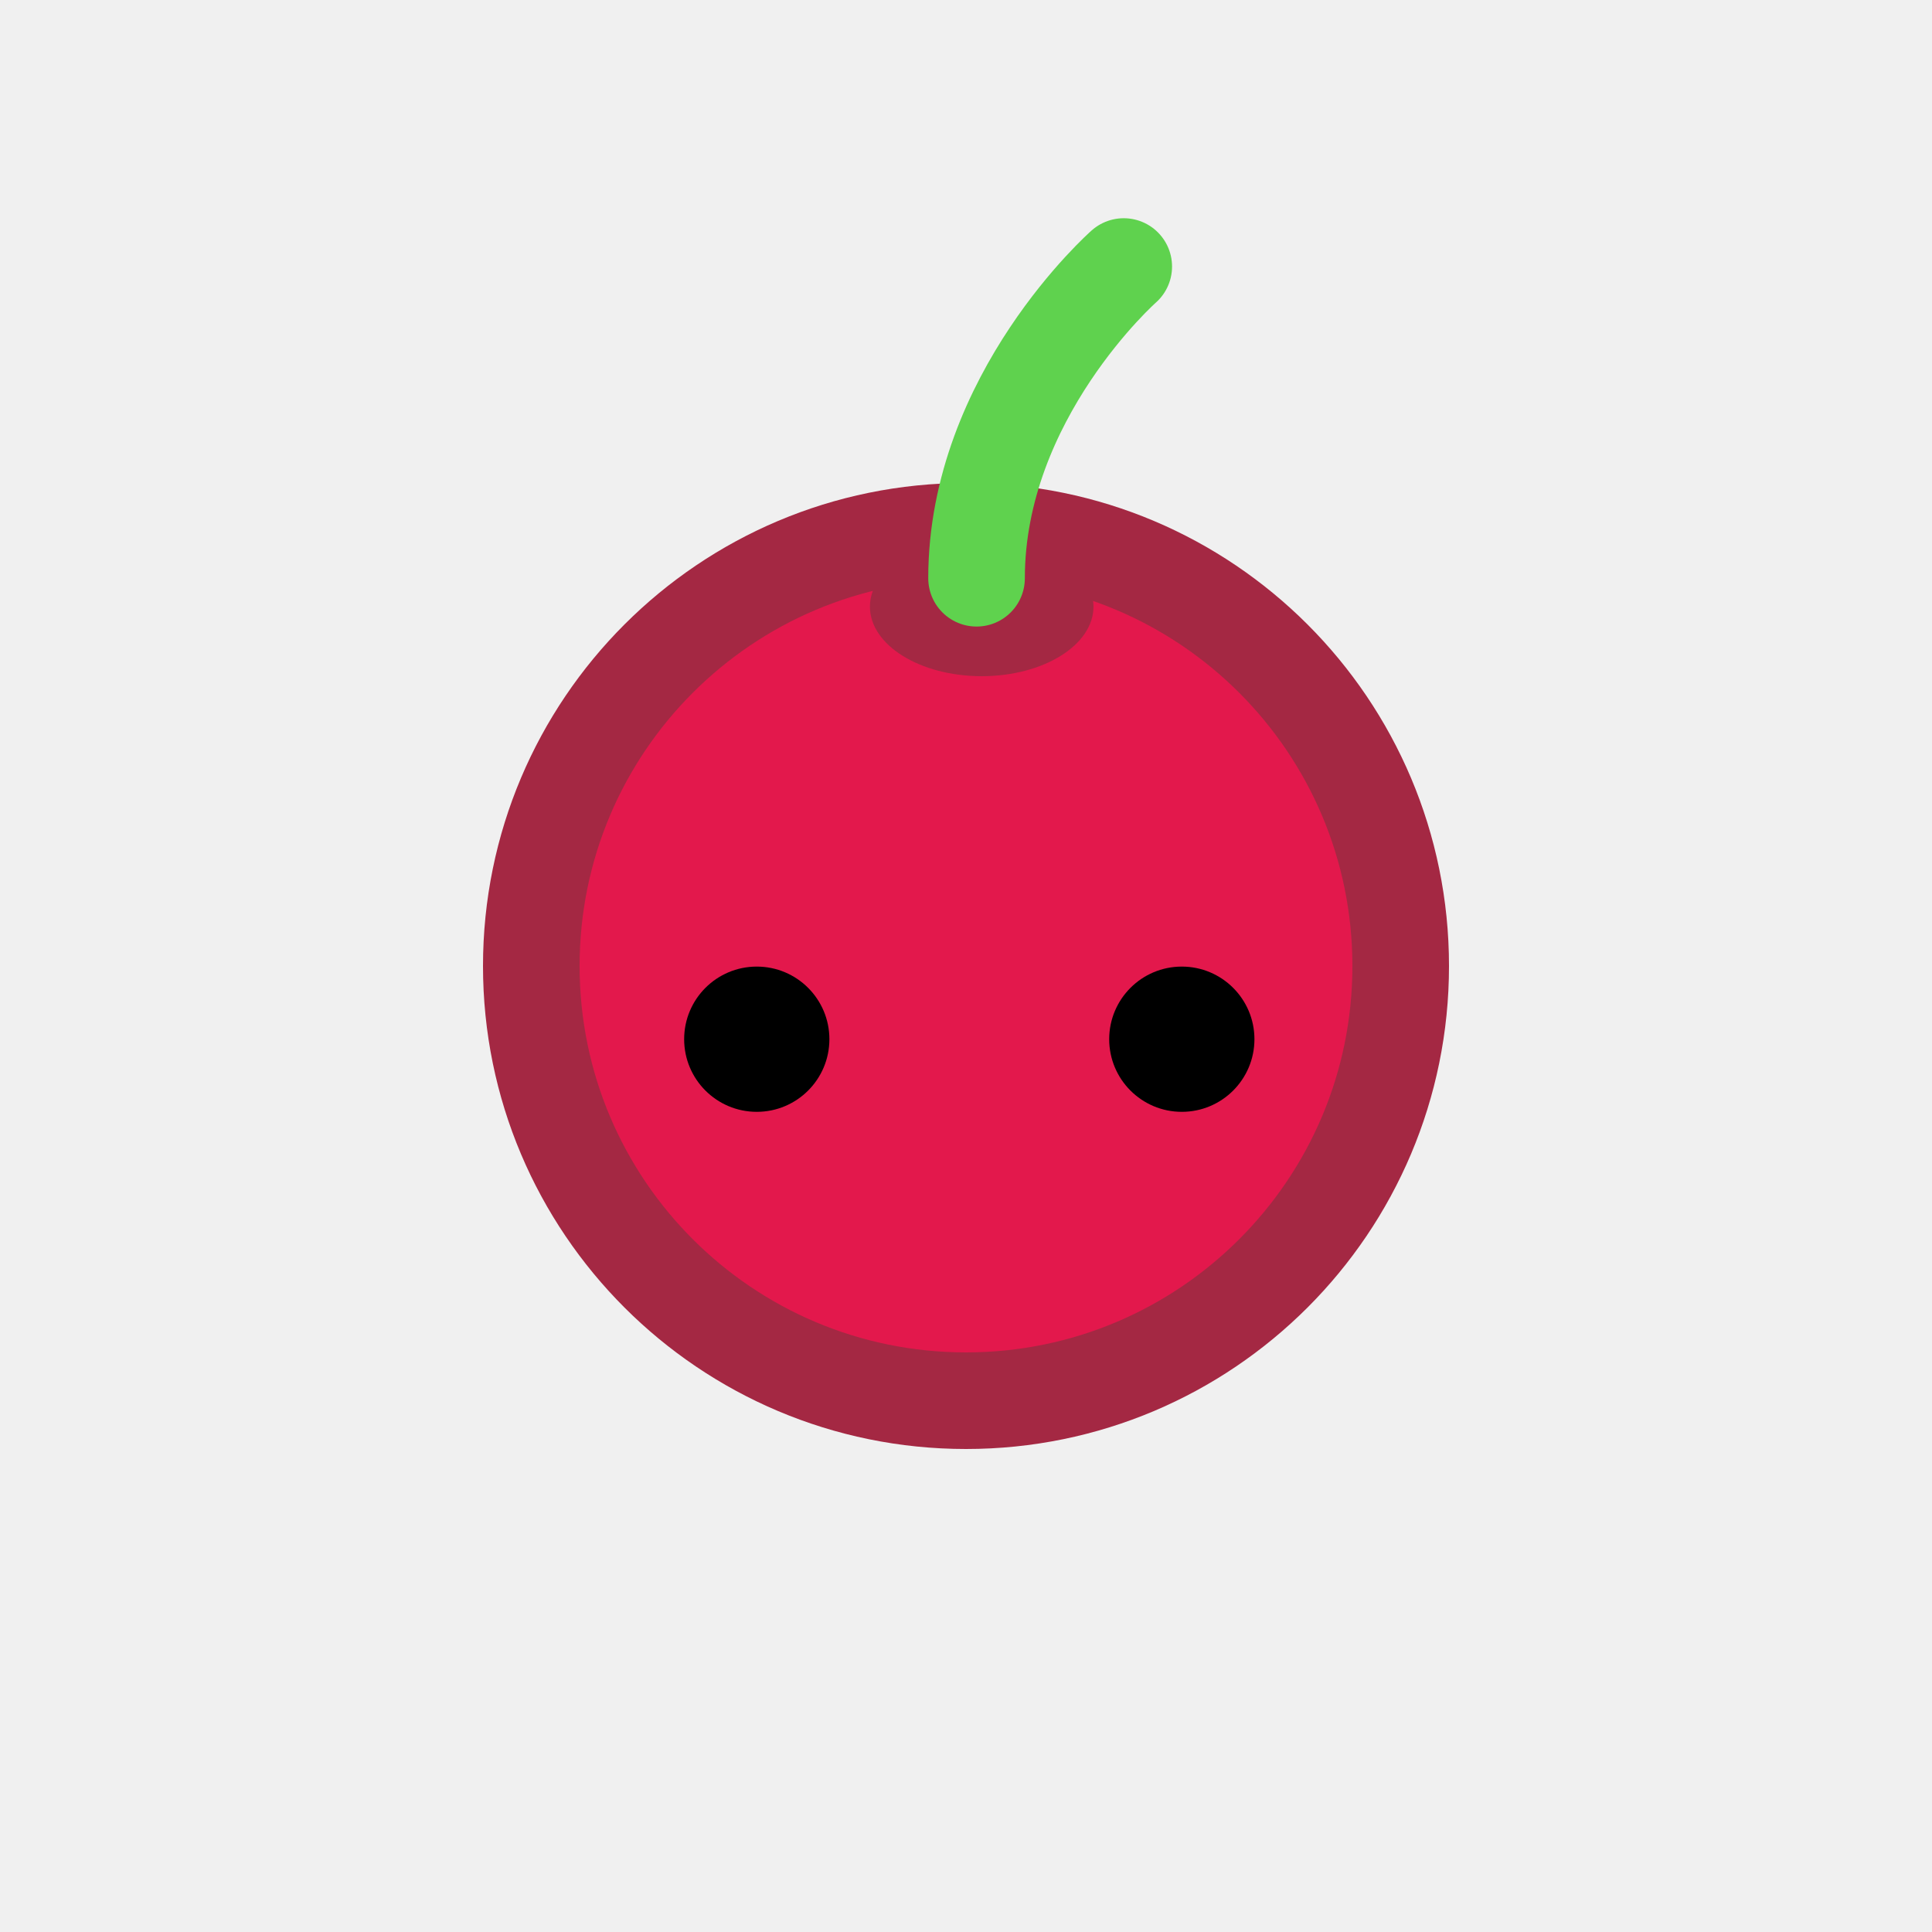
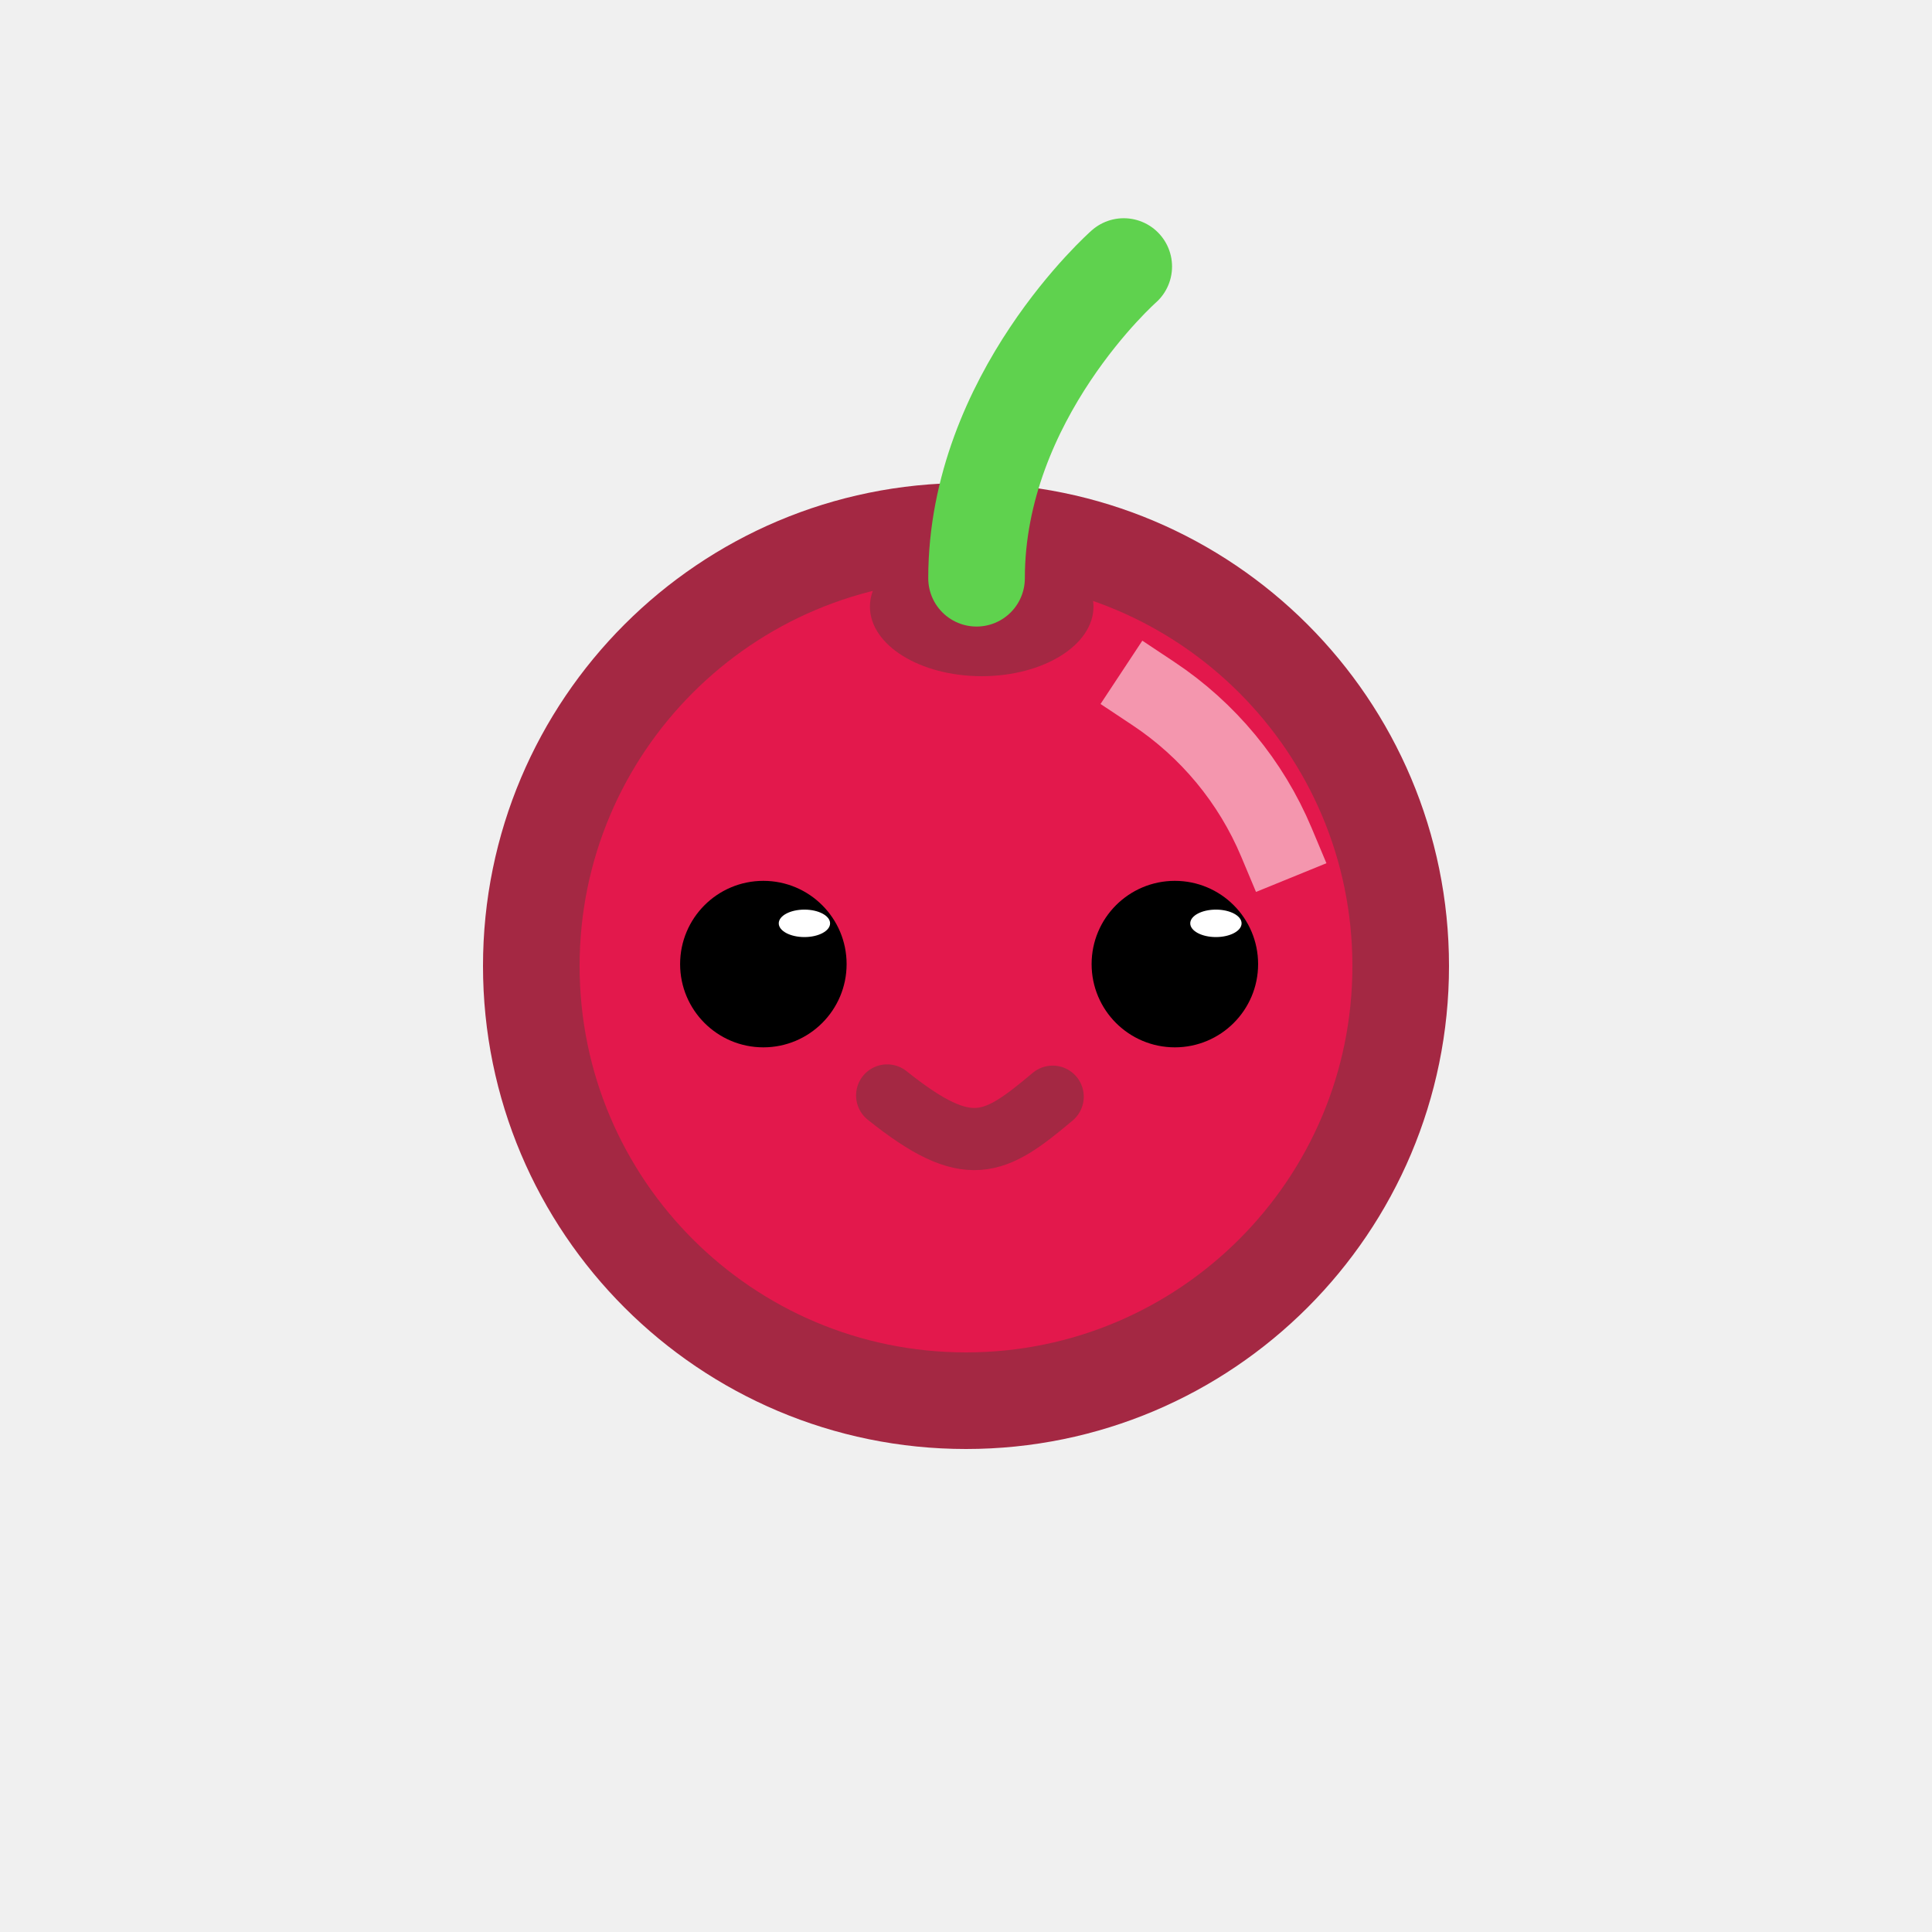
- <svg xmlns="http://www.w3.org/2000/svg" width="200" height="200" viewBox="0 0 200 200" version="1.1" id="svg8">
-   <defs id="defs2" />
+ <svg xmlns="http://www.w3.org/2000/svg" xmlns:xlink="http://www.w3.org/1999/xlink" width="200" height="200" viewBox="0 0 200 200" version="1.1" id="svg8">
+   <defs id="defs2">
+     <linearGradient id="linearGradient22">
+       <stop style="stop-color:#ff3377;stop-opacity:1;" offset="0.141" id="stop22" />
+       <stop style="stop-color:#e3184c;stop-opacity:1;" offset="0.557" id="stop23" />
+     </linearGradient>
+     <radialGradient xlink:href="#linearGradient22" id="radialGradient23" cx="150.799" cy="42.327" fx="150.799" fy="42.327" r="13.434" gradientTransform="matrix(1.112457,0,0,0.4338189,-44.33371,97.05116)" gradientUnits="userSpaceOnUse" />
+     <radialGradient xlink:href="#linearGradient22" id="radialGradient23-6" cx="150.799" cy="42.327" fx="150.799" fy="42.327" r="13.434" gradientTransform="matrix(1.112457,0,0,0.4338189,-246.242,97.25266)" gradientUnits="userSpaceOnUse" />
+   </defs>
  <g id="layer1">
-     <ellipse style="fill:#e3184c;fill-opacity:1;stroke:#a42843;stroke-width:10;stroke-linecap:round;stroke-linejoin:round;stroke-miterlimit:4;stroke-dasharray:none;stroke-opacity:1" id="path833" cx="100" cy="100" rx="45" ry="45" />
+     <ellipse style="fill:#e3184c;fill-opacity:1;stroke:#a42843;stroke-width:10;stroke-linecap:round;stroke-linejoin:round;stroke-miterlimit:4;stroke-dasharray:none;stroke-opacity:1;stroke-dashoffset:0" id="path833" cx="100" cy="100" rx="45" ry="45" />
    <ellipse style="fill:#a42843;fill-opacity:1;stroke:none;stroke-width:10;stroke-linecap:round;stroke-linejoin:round;stroke-miterlimit:4;stroke-dasharray:none;stroke-opacity:1" id="path837" cx="101.626" cy="62.799" rx="11.571" ry="7.2" />
    <path style="fill:none;stroke:#5fd24e;stroke-width:10;stroke-linecap:round;stroke-linejoin:miter;stroke-miterlimit:4;stroke-dasharray:none;stroke-opacity:1" d="M 101.092,59.86 C 101.092,41.036 116.33,27.591 116.33,27.591" id="path835" />
  </g>
  <g id="layer2" style="display:inline;mix-blend-mode:normal">
-     <circle style="font-variation-settings:normal;opacity:1;vector-effect:none;fill:#000000;fill-opacity:1;stroke:none;stroke-width:8;stroke-linecap:round;stroke-linejoin:round;stroke-miterlimit:4;stroke-dasharray:none;stroke-dashoffset:0;stroke-opacity:1;stop-color:#000000;stop-opacity:1" id="path1014" cx="78.341" cy="107.579" r="7.518" />
-     <circle style="fill:#000000;fill-opacity:1;stroke:none;stroke-width:8;stroke-linecap:round;stroke-linejoin:round;stroke-miterlimit:4;stroke-dasharray:none;stroke-opacity:1" id="path1014-6" cx="122.341" cy="107.579" r="7.518" />
+     <circle style="display:inline;fill:#000000;fill-opacity:1;stroke:#000000;stroke-width:2.2;stroke-linecap:round;stroke-linejoin:round;stroke-miterlimit:4;stroke-dasharray:none;stroke-dashoffset:0;stroke-opacity:1;paint-order:stroke fill markers" id="path1014-6" cx="121.621" cy="99.803" r="7.518" />
+     <ellipse style="display:inline;opacity:1;fill:#ffffff;stroke-width:0.663" id="path2" cx="125.871" cy="95.584" rx="2.657" ry="1.421" />
+     <circle style="display:inline;mix-blend-mode:normal;fill:#000000;fill-opacity:1;stroke:#000000;stroke-width:2.2;stroke-linecap:round;stroke-linejoin:round;stroke-miterlimit:4;stroke-dasharray:none;stroke-dashoffset:0;stroke-opacity:1;paint-order:stroke fill markers" id="path1014-6-9" cx="79.023" cy="99.803" r="7.518" />
+     <ellipse style="display:inline;mix-blend-mode:normal;fill:#ffffff;stroke-width:0.663" id="path2-3" cx="83.273" cy="95.584" rx="2.657" ry="1.421" />
+     <path style="display:none;opacity:1;fill:url(#radialGradient23);fill-opacity:1;stroke:#a42843;stroke-width:4.371;stroke-linecap:round;stroke-dasharray:none;stroke-opacity:0" id="path22" d="m 135.706,115.414 a 12.291,4.021 0 0 1 -12.281,4.021 12.291,4.021 0 0 1 -12.302,-4.014 12.291,4.021 0 0 1 12.26,-4.028 12.291,4.021 0 0 1 12.323,4.008 l -12.291,0.014 z" />
+     <path style="display:none;mix-blend-mode:normal;fill:url(#radialGradient23-6);fill-opacity:1;stroke:#a42843;stroke-width:4.371;stroke-linecap:round;stroke-dasharray:none;stroke-opacity:0" id="path22-0" d="m -66.203,115.615 a 12.291,4.021 0 0 1 -12.281,4.021 12.291,4.021 0 0 1 -12.302,-4.014 12.291,4.021 0 0 1 12.26,-4.028 12.291,4.021 0 0 1 12.323,4.008 l -12.291,0.014 z" transform="scale(-1,1)" />
+     <path style="display:inline;opacity:1;mix-blend-mode:normal;fill:none;stroke:#a42843;stroke-width:6.436;stroke-linecap:round;stroke-dasharray:none;stroke-opacity:1" d="m 91.839,113.401 c 8.423,6.735 11.084,5.215 17.133,0.129" id="path5" />
+     <path style="opacity:1;fill:#292929;fill-opacity:0;stroke:#f496ae;stroke-width:7.9;stroke-linecap:square;stroke-linejoin:miter;stroke-dasharray:none;stroke-dashoffset:0;stroke-opacity:1;paint-order:stroke fill markers" id="path32" d="m -112.406,-80.928 a 33.9,33.952 0 0 1 -11.285,-16.343" transform="matrix(-0.9969335,0.07825345,-0.09068185,-0.9958799,0,0)" />
  </g>
  <g id="layer3" style="display:none;mix-blend-mode:normal">
    <path style="fill:none;stroke:#000000;stroke-width:8;stroke-linecap:round;stroke-linejoin:miter;stroke-miterlimit:4;stroke-dasharray:none;stroke-opacity:1" d="m 70.932,109.033 11.813,4.833" id="path930" />
    <path style="fill:none;stroke:#000000;stroke-width:8;stroke-linecap:round;stroke-linejoin:miter;stroke-miterlimit:4;stroke-dasharray:none;stroke-opacity:1" d="m 130.278,108.912 -11.813,4.833" id="path930-3" />
  </g>
</svg>
